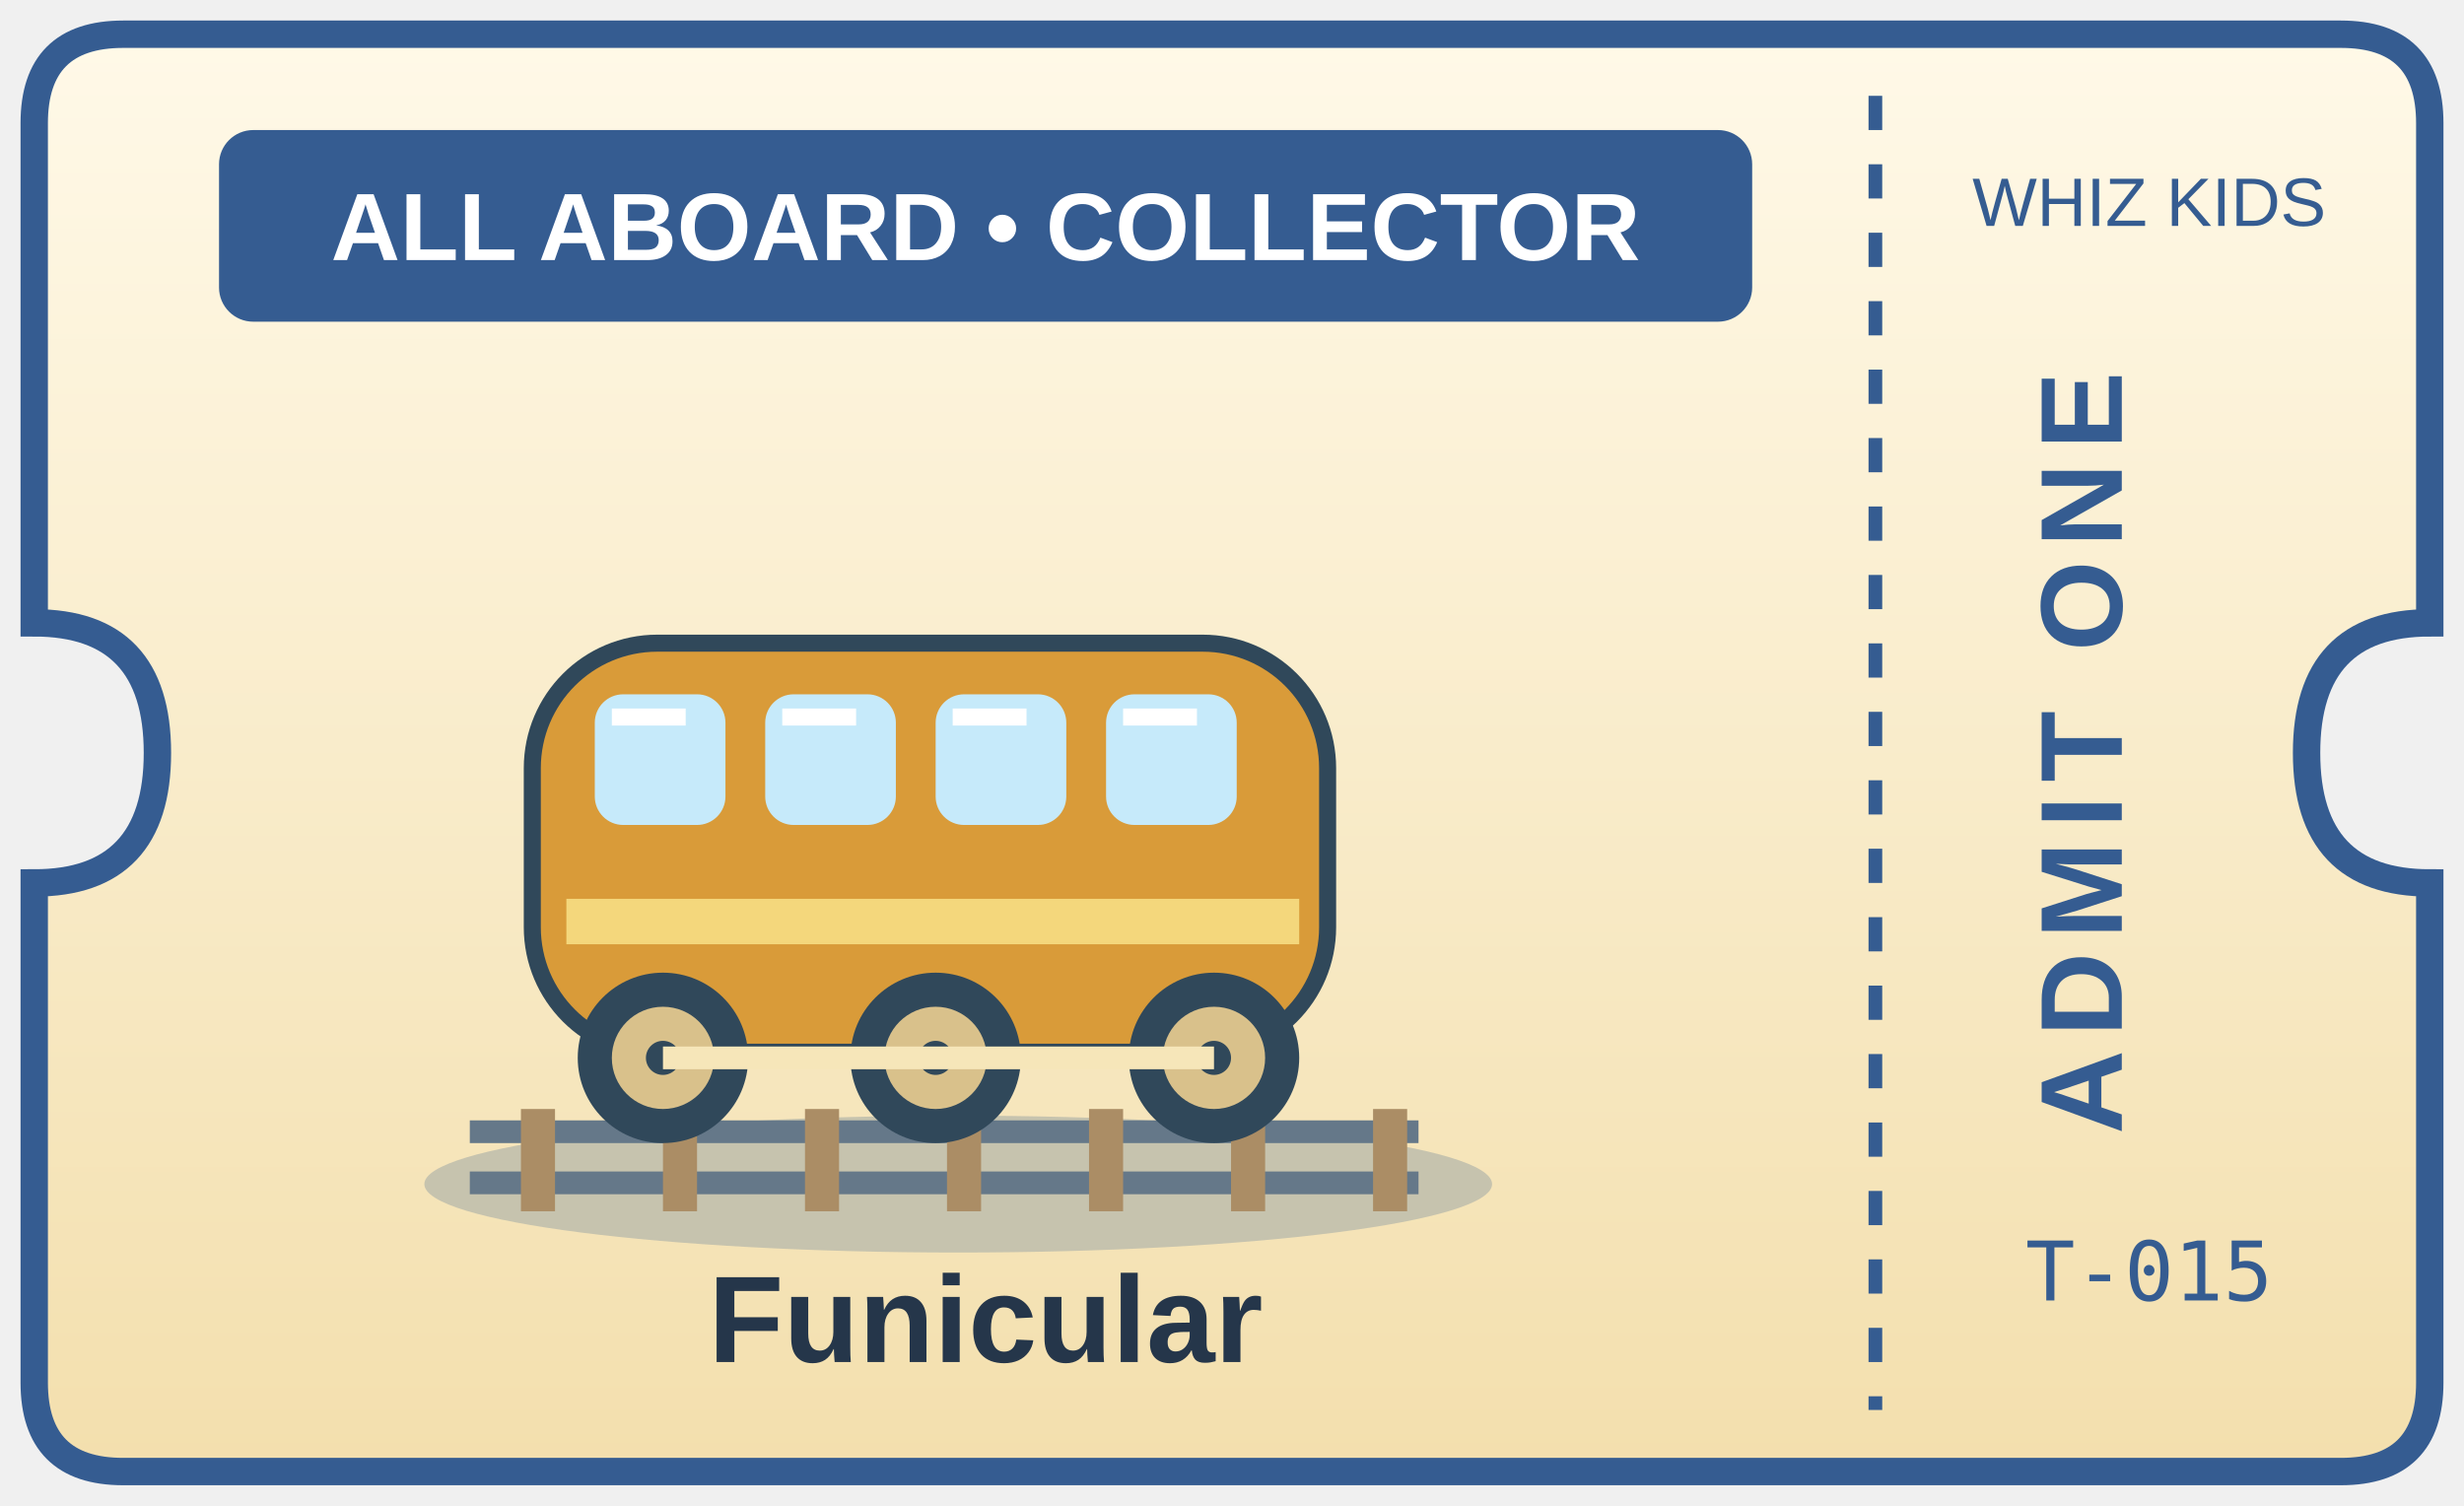
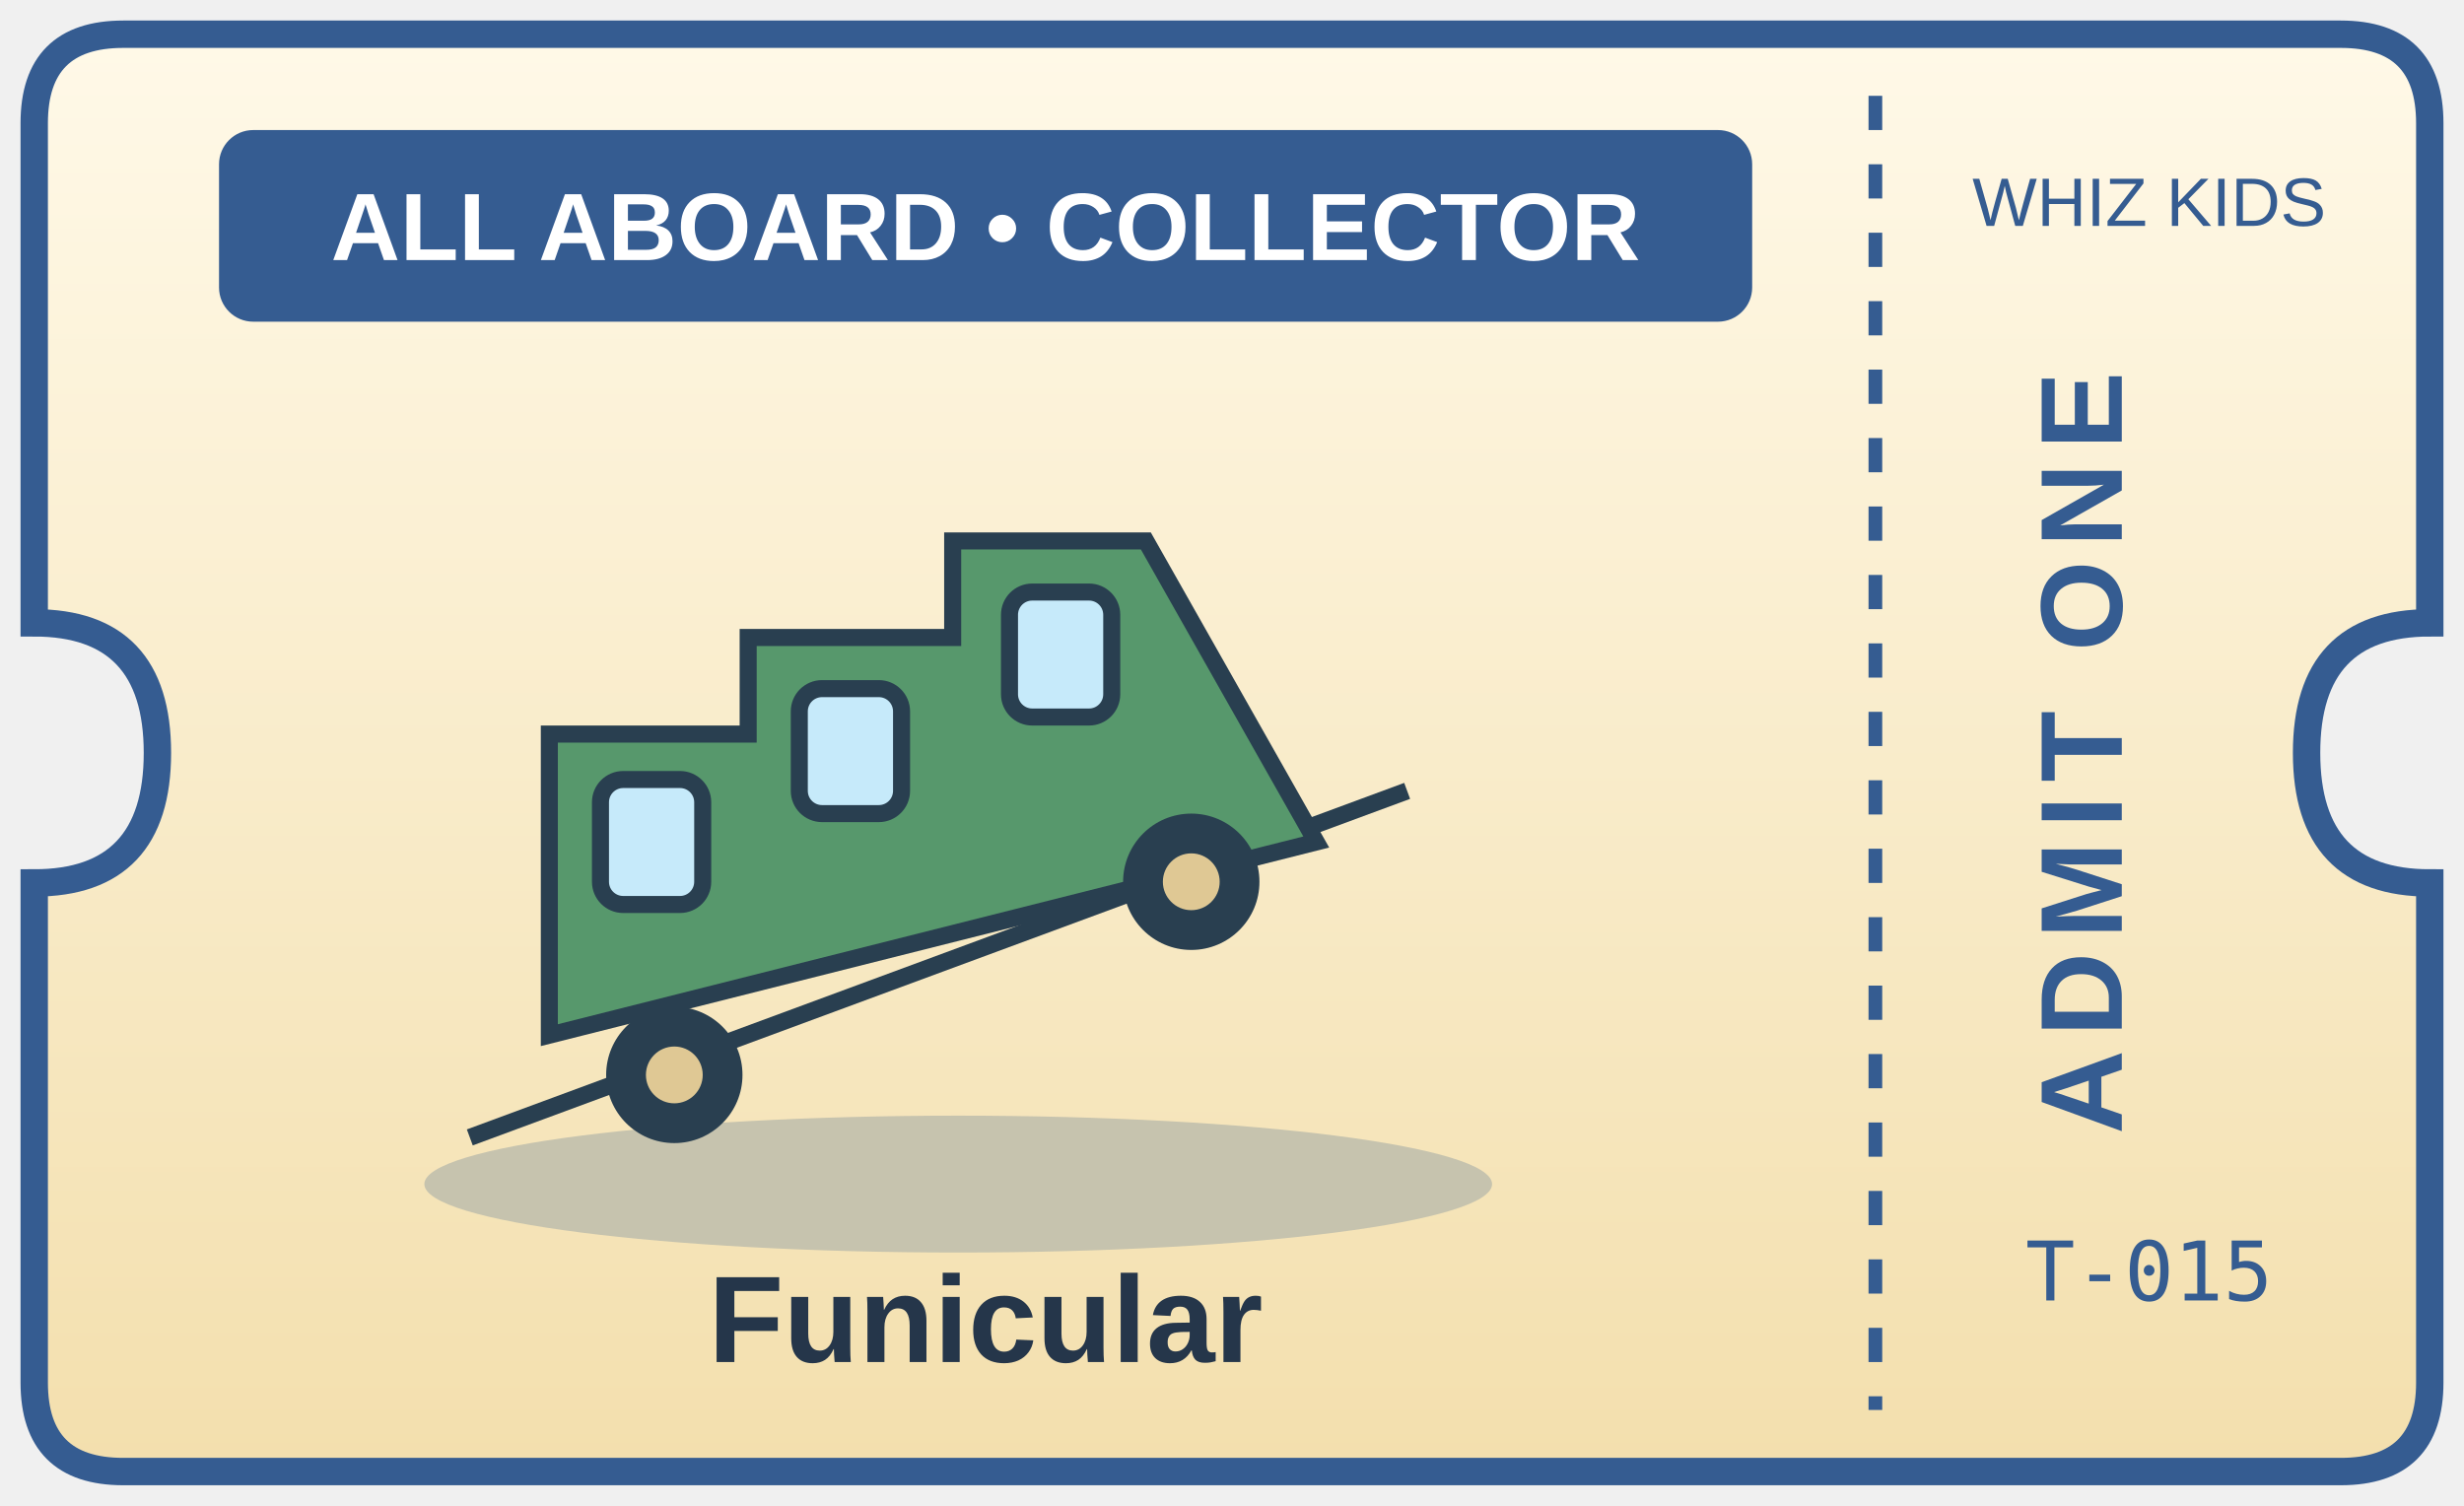
<svg xmlns="http://www.w3.org/2000/svg" viewBox="0 0 360 220">
  <defs>
    <linearGradient id="paper" x2="0" y2="1">
      <stop stop-color="#fff9e8" />
      <stop offset="1" stop-color="#f3dfad" />
    </linearGradient>
  </defs>
  <path d="M18 5H342Q355 5 355 18V91Q337 91 337 110Q337 129 355 129V202Q355 215 342 215H18Q5 215 5 202V129Q23 129 23 110Q23 91 5 91V18Q5 5 18 5Z" fill="url(#paper)" stroke="#355c91" stroke-width="4" />
  <path d="M274 14V206" stroke="#355c91" stroke-width="2" stroke-dasharray="5 5" />
  <rect x="32" y="19" width="224" height="28" rx="5" fill="#355c91" />
  <text x="144" y="38" text-anchor="middle" font-family="Arial,sans-serif" font-weight="bold" font-size="14" fill="white">ALL ABOARD • COLLECTOR</text>
  <ellipse cx="140" cy="173" rx="78" ry="10" fill="#c6c3ae" />
  <g transform="translate(62,45) scale(.83)">
-     <path d="M8 145H175M8 154H175" stroke="#657889" stroke-width="4" />
-     <path d="M20 141V159" stroke="#ab8d65" stroke-width="6" />
-     <path d="M45 141V159" stroke="#ab8d65" stroke-width="6" />
-     <path d="M70 141V159" stroke="#ab8d65" stroke-width="6" />
-     <path d="M95 141V159" stroke="#ab8d65" stroke-width="6" />
-     <path d="M120 141V159" stroke="#ab8d65" stroke-width="6" />
-     <path d="M145 141V159" stroke="#ab8d65" stroke-width="6" />
-     <path d="M170 141V159" stroke="#ab8d65" stroke-width="6" />
-     <rect x="19" y="59" width="140" height="72" rx="22" fill="#d99b39" stroke="#30485a" stroke-width="3" />
-     <path d="M25 108H154" stroke="#f4d77c" stroke-width="8" />
-     <rect x="30" y="68" width="23" height="23" rx="5" fill="#c6eafa" />
-     <path d="M33 72L46 72" stroke="#fff" stroke-width="3" />
-     <rect x="60" y="68" width="23" height="23" rx="5" fill="#c6eafa" />
-     <path d="M63 72L76 72" stroke="#fff" stroke-width="3" />
-     <rect x="90" y="68" width="23" height="23" rx="5" fill="#c6eafa" />
-     <path d="M93 72L106 72" stroke="#fff" stroke-width="3" />
-     <rect x="120" y="68" width="23" height="23" rx="5" fill="#c6eafa" />
-     <path d="M123 72L136 72" stroke="#fff" stroke-width="3" />
-     <circle cx="42" cy="132" r="15" fill="#30485a" />
-     <circle cx="42" cy="132" r="9" fill="#d9c18b" />
-     <circle cx="42" cy="132" r="3" fill="#30485a" />
-     <circle cx="90" cy="132" r="15" fill="#30485a" />
-     <circle cx="90" cy="132" r="9" fill="#d9c18b" />
-     <circle cx="90" cy="132" r="3" fill="#30485a" />
-     <circle cx="139" cy="132" r="15" fill="#30485a" />
-     <circle cx="139" cy="132" r="9" fill="#d9c18b" />
-     <circle cx="139" cy="132" r="3" fill="#30485a" />
-     <path d="M42 132H139" stroke="#f6e6b9" stroke-width="4" />
+     <path d="M8 146L173 85" fill="none" stroke="#293f50" stroke-width="3" />
+     <path d="M22 128V75H57V58H93V41H127L157 94Z" fill="#57986c" stroke="#293f50" stroke-width="3" />
+     <rect x="31" y="83" width="18" height="22" rx="4" fill="#c6eafa" stroke="#293f50" stroke-width="3" />
+     <rect x="66" y="67" width="18" height="22" rx="4" fill="#c6eafa" stroke="#293f50" stroke-width="3" />
+     <rect x="103" y="50" width="18" height="22" rx="4" fill="#c6eafa" stroke="#293f50" stroke-width="3" />
+     <circle cx="44" cy="135" r="12" fill="#293f50" />
+     <circle cx="44" cy="135" r="5" fill="#dfc894" />
+     <circle cx="135" cy="101" r="12" fill="#293f50" />
+     <circle cx="135" cy="101" r="5" fill="#dfc894" />
  </g>
  <text x="144" y="199" text-anchor="middle" font-family="Arial,sans-serif" font-weight="bold" font-size="18" fill="#25364a">Funicular</text>
  <text transform="translate(310,110) rotate(-90)" text-anchor="middle" font-family="Arial,sans-serif" font-weight="bold" font-size="17" letter-spacing="2" fill="#355c91">ADMIT ONE</text>
  <text x="314" y="190" text-anchor="middle" font-family="monospace" font-size="12" fill="#355c91">T-015</text>
  <text x="314" y="33" text-anchor="middle" font-family="Arial" font-size="10" fill="#355c91">WHIZ KIDS</text>
</svg>
